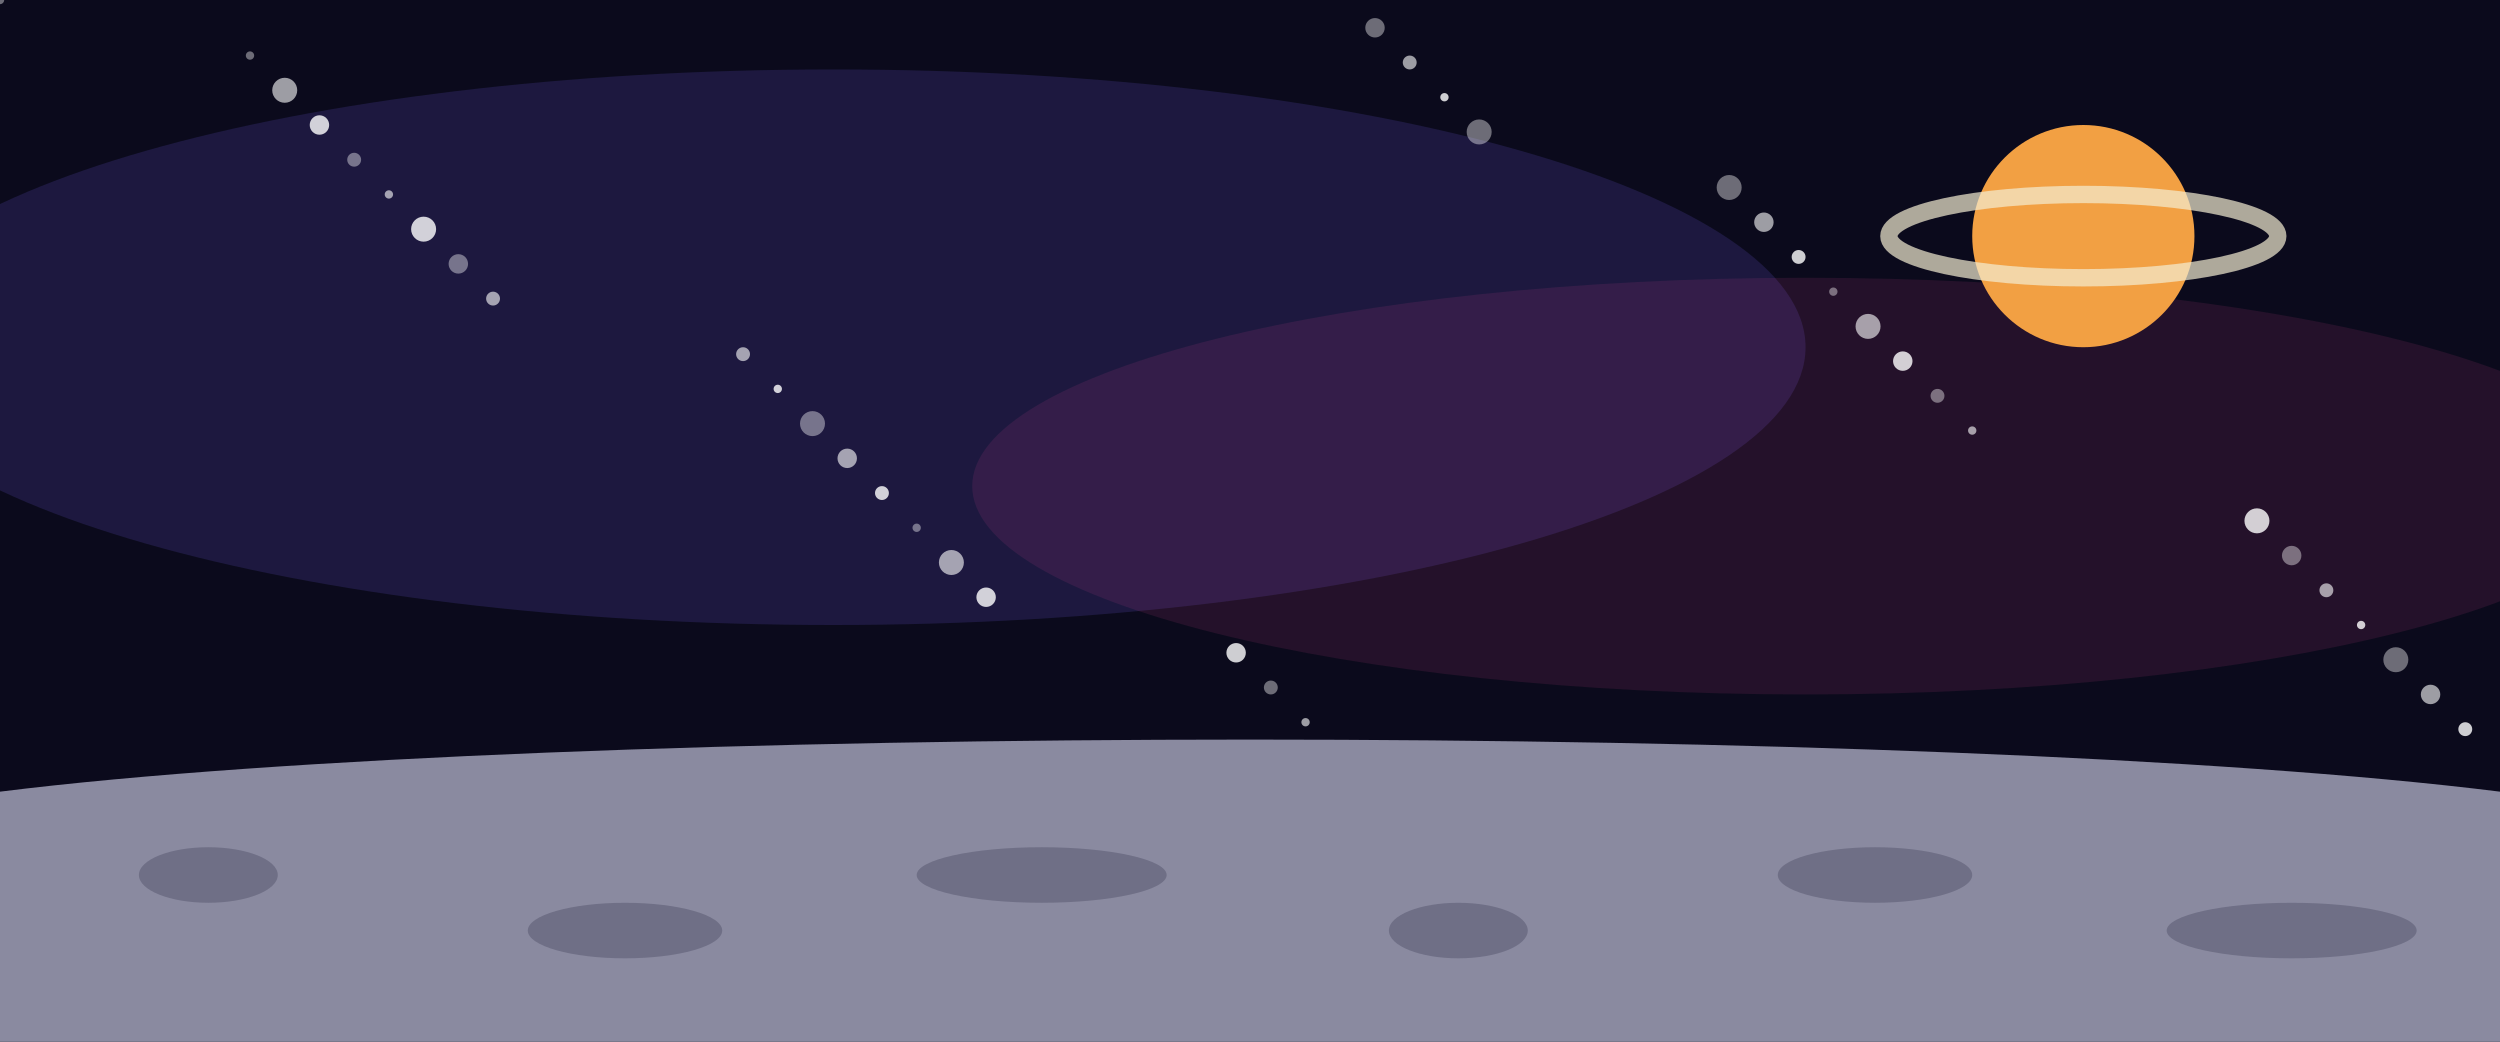
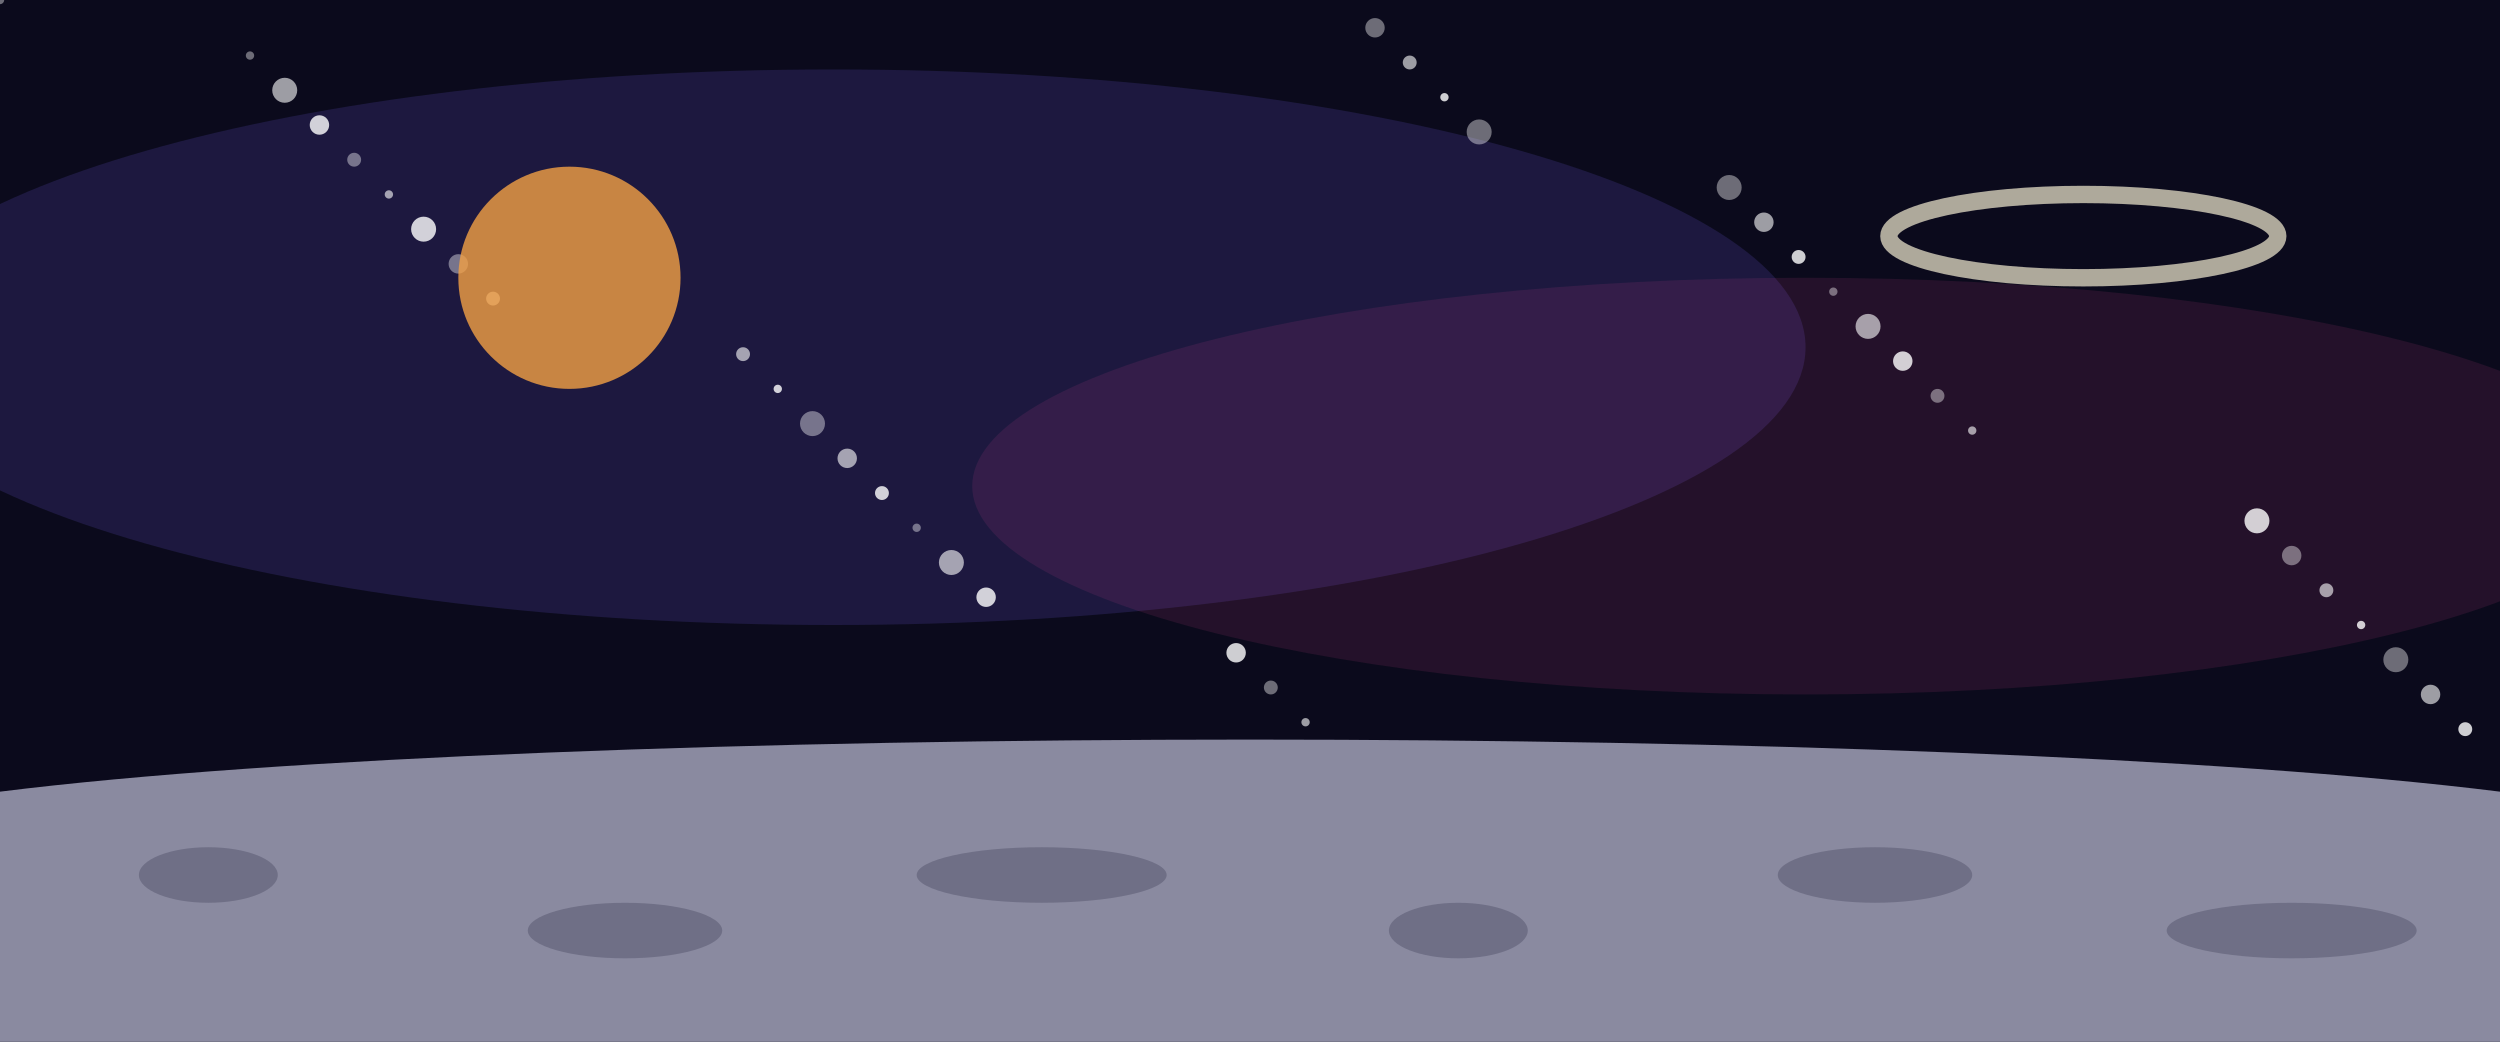
<svg xmlns="http://www.w3.org/2000/svg" viewBox="0 0 360 150" preserveAspectRatio="xMidYMax slice">
  <rect width="360" height="150" fill="#0b0a1c" />
  <ellipse cx="120" cy="50" rx="140" ry="40" fill="#6d5ae0" opacity=".18" />
  <ellipse cx="260" cy="70" rx="120" ry="30" fill="#e04890" opacity=".12" />
  <circle cx="0" cy="0" r="0.6" fill="#fff" opacity="0.4" />
  <circle cx="71" cy="43" r="1" fill="#fff" opacity="0.6" />
  <circle cx="142" cy="86" r="1.4" fill="#fff" opacity="0.8" />
  <circle cx="213" cy="19" r="1.8" fill="#fff" opacity="0.4" />
  <circle cx="284" cy="62" r="0.6" fill="#fff" opacity="0.6" />
  <circle cx="355" cy="105" r="1" fill="#fff" opacity="0.8" />
  <circle cx="66" cy="38" r="1.4" fill="#fff" opacity="0.4" />
  <circle cx="137" cy="81" r="1.8" fill="#fff" opacity="0.6" />
  <circle cx="208" cy="14" r="0.6" fill="#fff" opacity="0.8" />
  <circle cx="279" cy="57" r="1" fill="#fff" opacity="0.4" />
  <circle cx="350" cy="100" r="1.4" fill="#fff" opacity="0.6" />
  <circle cx="61" cy="33" r="1.8" fill="#fff" opacity="0.8" />
  <circle cx="132" cy="76" r="0.6" fill="#fff" opacity="0.4" />
  <circle cx="203" cy="9" r="1" fill="#fff" opacity="0.6" />
  <circle cx="274" cy="52" r="1.4" fill="#fff" opacity="0.8" />
  <circle cx="345" cy="95" r="1.8" fill="#fff" opacity="0.4" />
  <circle cx="56" cy="28" r="0.6" fill="#fff" opacity="0.6" />
  <circle cx="127" cy="71" r="1" fill="#fff" opacity="0.8" />
  <circle cx="198" cy="4" r="1.4" fill="#fff" opacity="0.4" />
  <circle cx="269" cy="47" r="1.8" fill="#fff" opacity="0.6" />
  <circle cx="340" cy="90" r="0.6" fill="#fff" opacity="0.8" />
  <circle cx="51" cy="23" r="1" fill="#fff" opacity="0.4" />
  <circle cx="122" cy="66" r="1.4" fill="#fff" opacity="0.6" />
  <circle cx="193" cy="109" r="1.8" fill="#fff" opacity="0.8" />
  <circle cx="264" cy="42" r="0.6" fill="#fff" opacity="0.4" />
  <circle cx="335" cy="85" r="1" fill="#fff" opacity="0.6" />
  <circle cx="46" cy="18" r="1.4" fill="#fff" opacity="0.8" />
  <circle cx="117" cy="61" r="1.8" fill="#fff" opacity="0.4" />
  <circle cx="188" cy="104" r="0.6" fill="#fff" opacity="0.6" />
  <circle cx="259" cy="37" r="1" fill="#fff" opacity="0.8" />
  <circle cx="330" cy="80" r="1.4" fill="#fff" opacity="0.4" />
  <circle cx="41" cy="13" r="1.8" fill="#fff" opacity="0.6" />
  <circle cx="112" cy="56" r="0.6" fill="#fff" opacity="0.8" />
  <circle cx="183" cy="99" r="1" fill="#fff" opacity="0.4" />
  <circle cx="254" cy="32" r="1.4" fill="#fff" opacity="0.6" />
  <circle cx="325" cy="75" r="1.8" fill="#fff" opacity="0.8" />
  <circle cx="36" cy="8" r="0.6" fill="#fff" opacity="0.4" />
  <circle cx="107" cy="51" r="1" fill="#fff" opacity="0.6" />
  <circle cx="178" cy="94" r="1.4" fill="#fff" opacity="0.8" />
  <circle cx="249" cy="27" r="1.8" fill="#fff" opacity="0.4" />
-   <circle cx="300" cy="34" r="16" fill="#f2a043" />
+   <circle cx="82" cy="40" r="16" fill="#f2a043" opacity=".8" />
  <ellipse cx="300" cy="34" rx="28" ry="6" fill="none" stroke="#f3ecd2" stroke-width="2.5" opacity=".7" />
  <path d="M0 114 C80 104 280 104 360 114 L360 150 L0 150 Z" fill="#8a8aa0" />
  <ellipse cx="30" cy="126" rx="10" ry="4" fill="#6f6f86" />
  <ellipse cx="90" cy="134" rx="14" ry="4" fill="#6f6f86" />
  <ellipse cx="150" cy="126" rx="18" ry="4" fill="#6f6f86" />
  <ellipse cx="210" cy="134" rx="10" ry="4" fill="#6f6f86" />
  <ellipse cx="270" cy="126" rx="14" ry="4" fill="#6f6f86" />
  <ellipse cx="330" cy="134" rx="18" ry="4" fill="#6f6f86" />
</svg>
